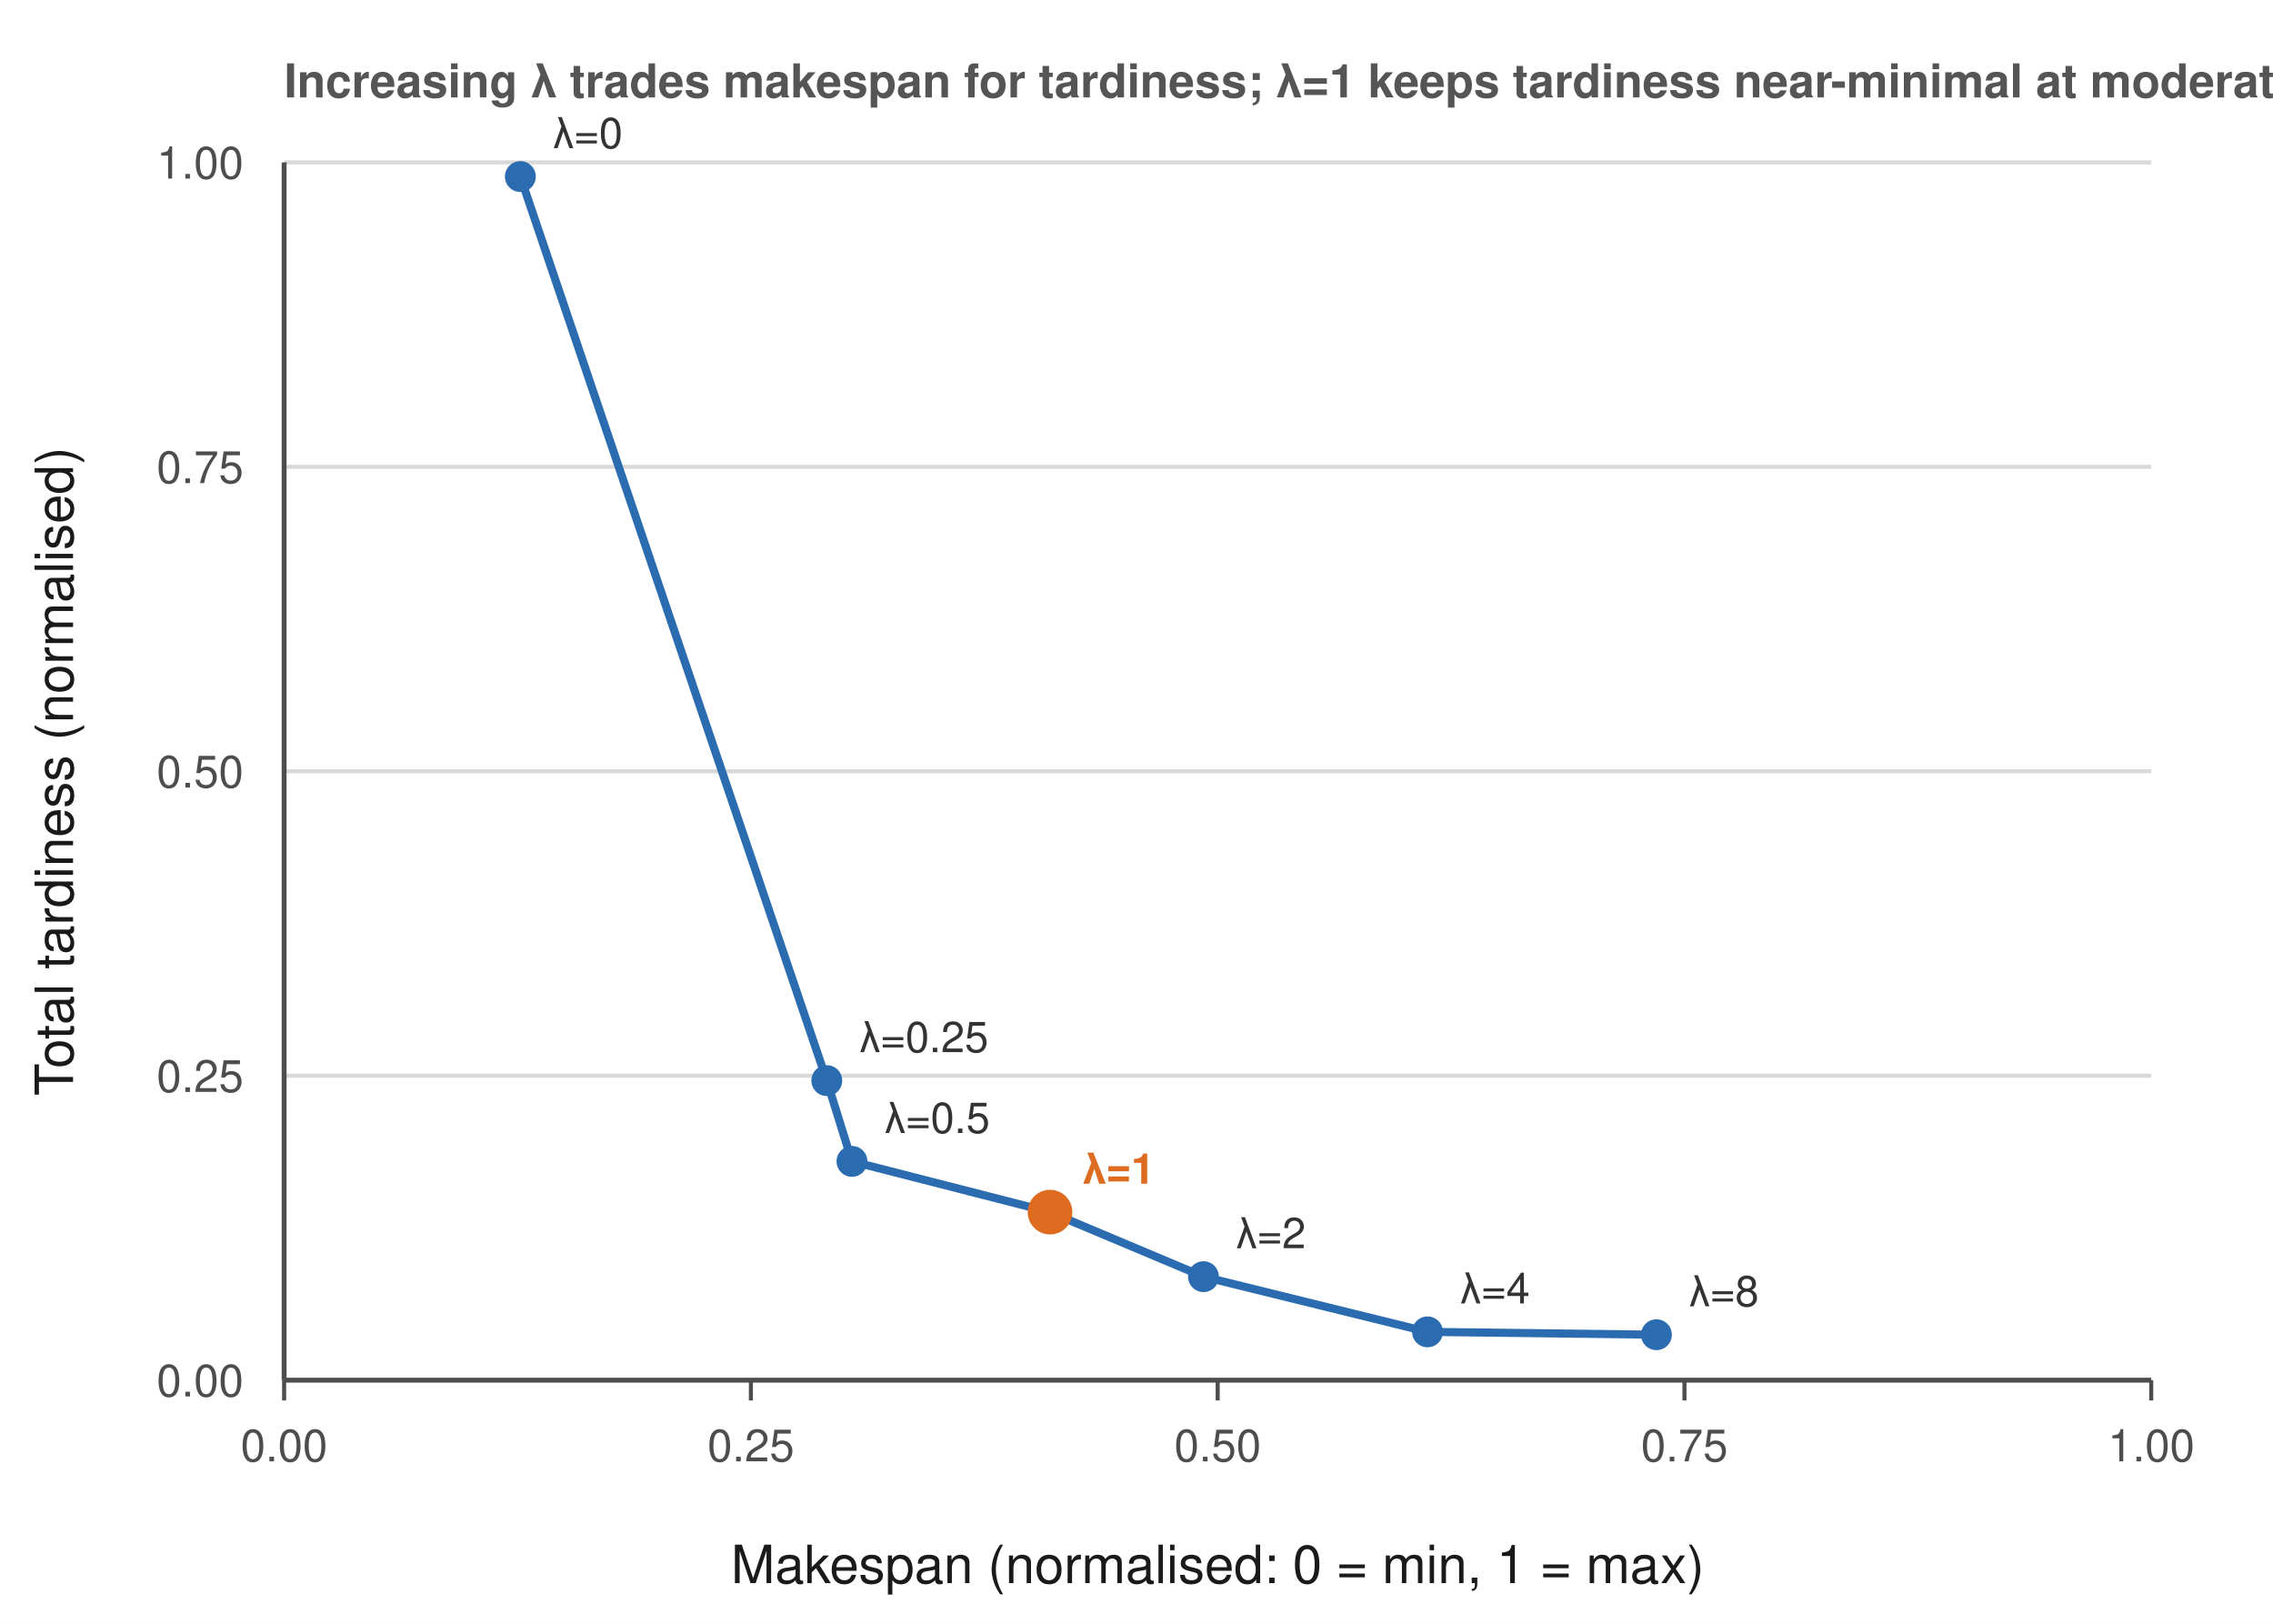
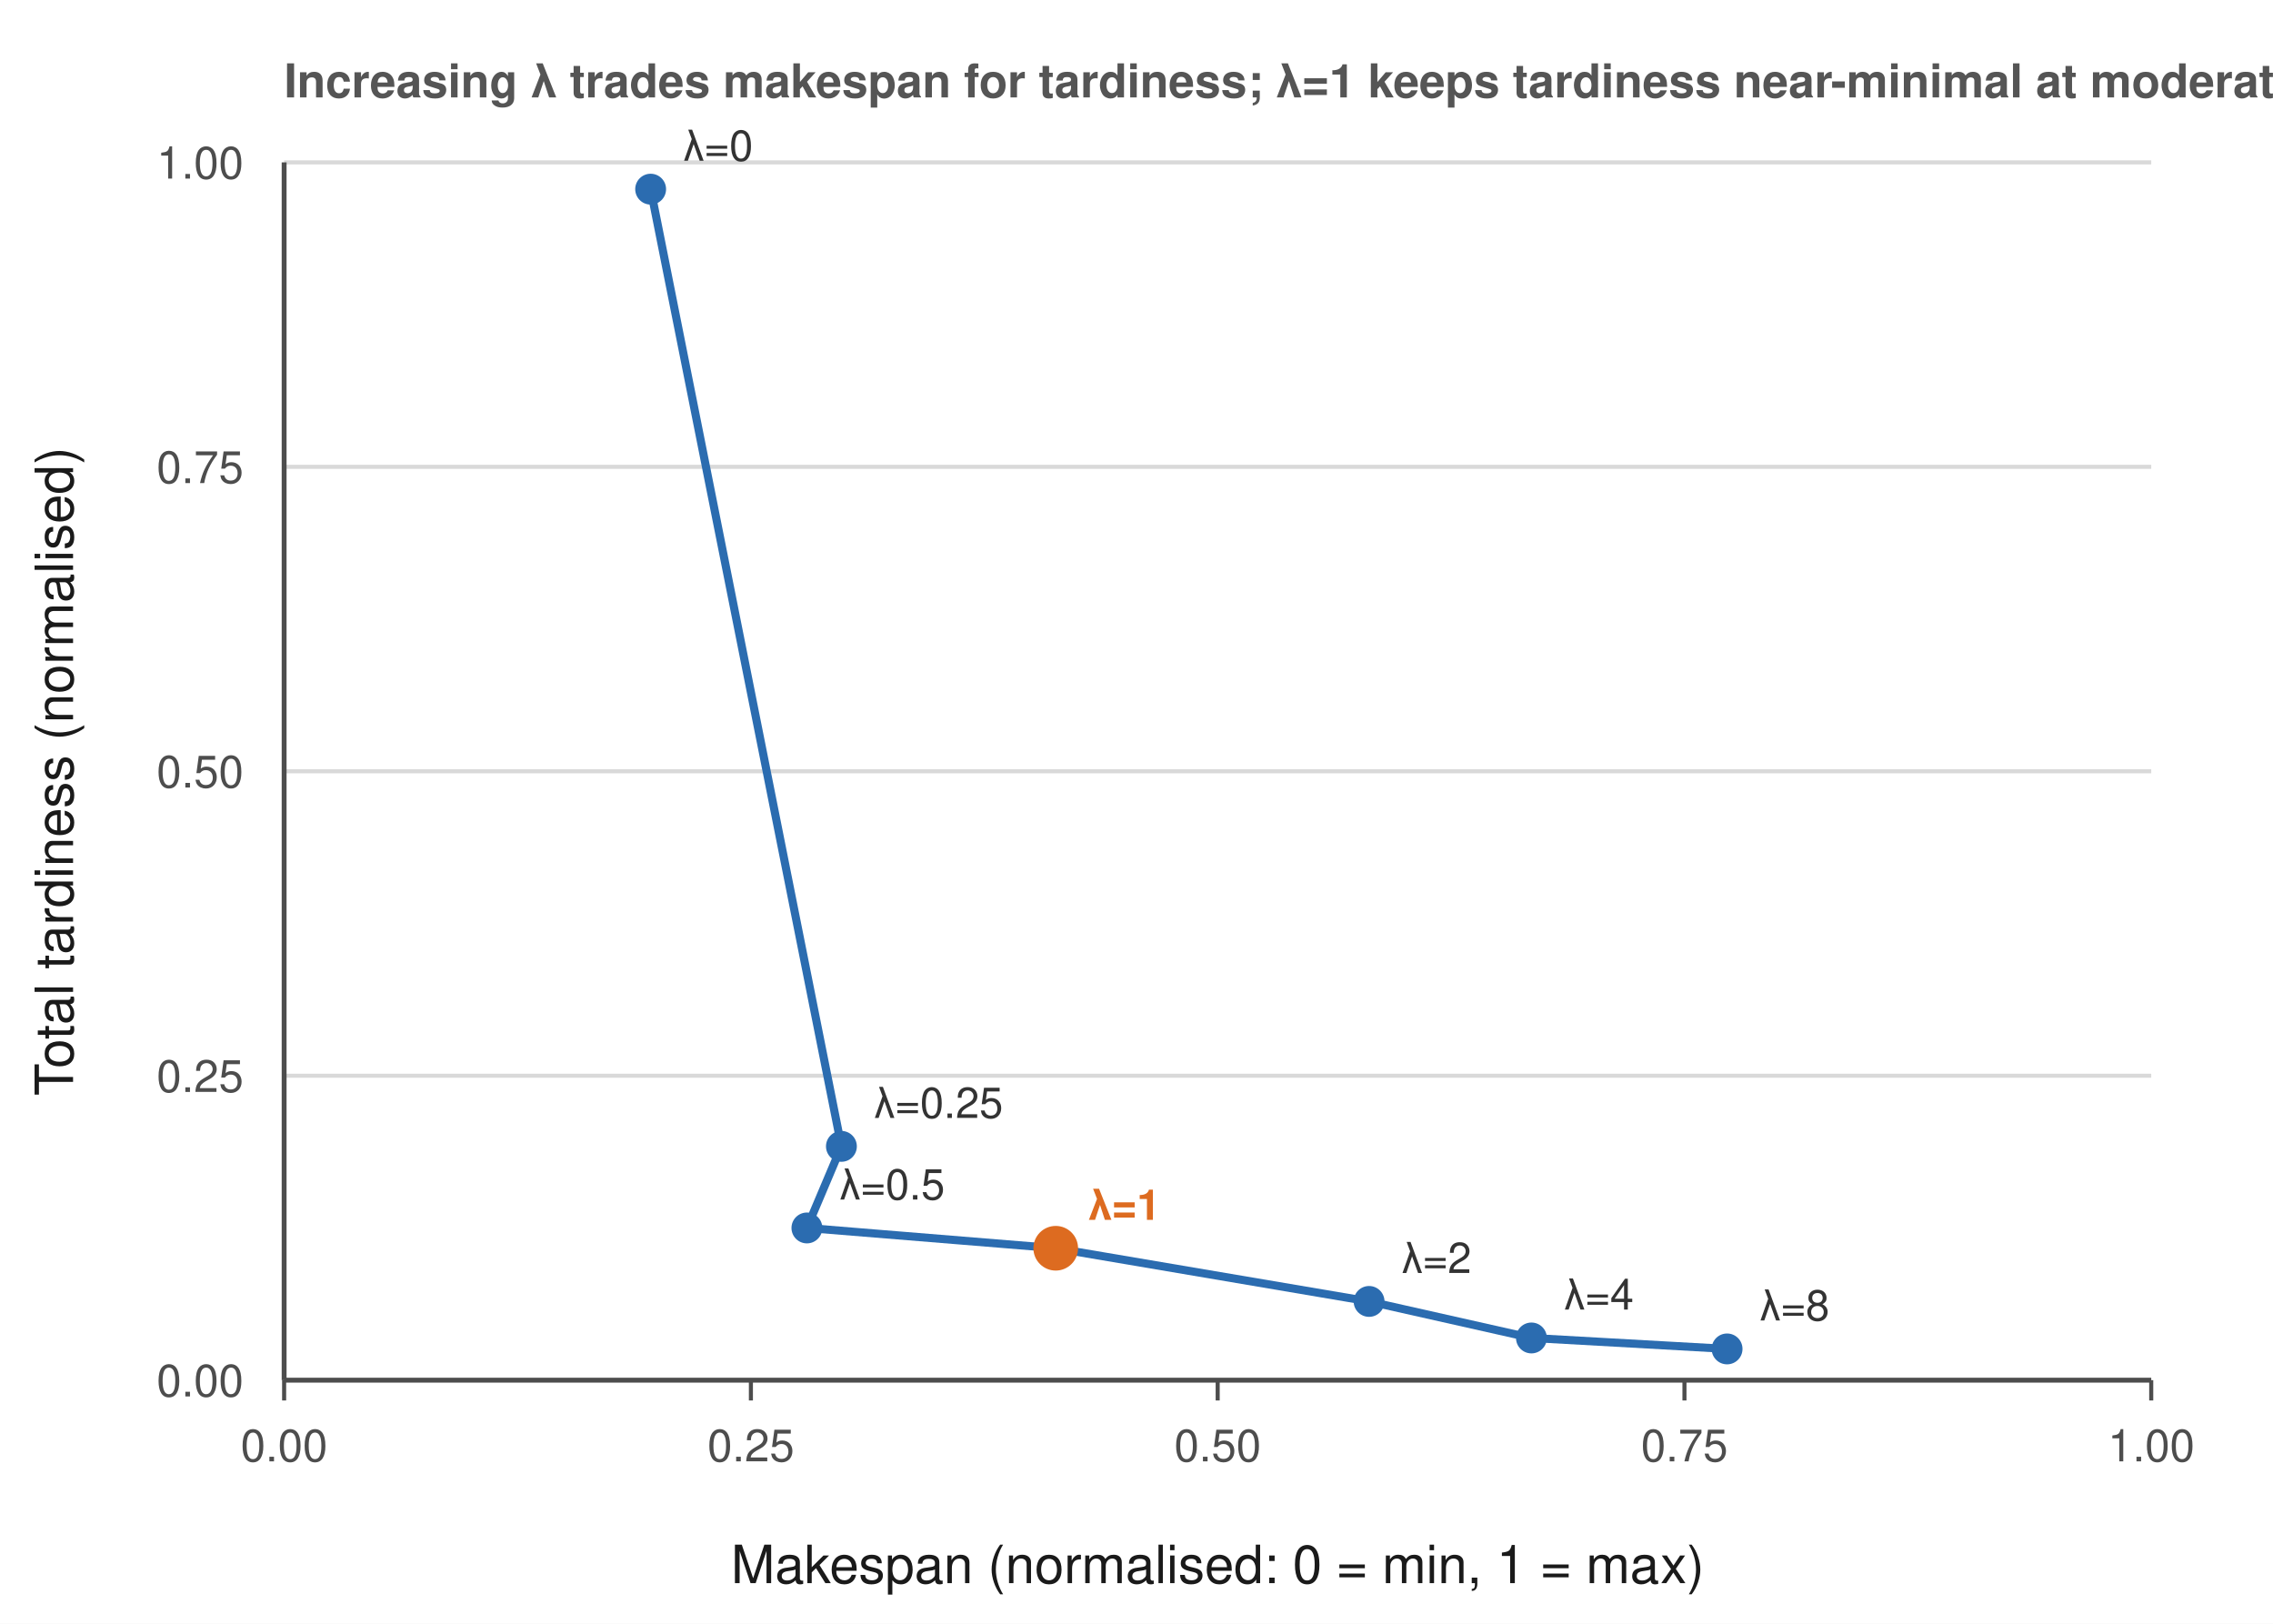
<svg xmlns="http://www.w3.org/2000/svg" width="560" height="400" viewBox="0 0 560 400" font-family="Helvetica, Arial, sans-serif">
  <rect width="560" height="400" fill="white" />
  <line x1="70.0" y1="340.0" x2="530.0" y2="340.0" stroke="#d9d9d9" stroke-width="1" />
  <text x="60.0" y="344.0" font-size="11" text-anchor="end" fill="#4d4d4d" font-weight="normal">0.00</text>
  <line x1="70.0" y1="340.0" x2="70.0" y2="345.0" stroke="#4d4d4d" stroke-width="1" />
  <text x="70.0" y="360.0" font-size="11" text-anchor="middle" fill="#4d4d4d" font-weight="normal">0.00</text>
  <line x1="70.0" y1="265.0" x2="530.0" y2="265.0" stroke="#d9d9d9" stroke-width="1" />
  <text x="60.0" y="269.0" font-size="11" text-anchor="end" fill="#4d4d4d" font-weight="normal">0.25</text>
  <line x1="185.0" y1="340.0" x2="185.0" y2="345.0" stroke="#4d4d4d" stroke-width="1" />
  <text x="185.0" y="360.0" font-size="11" text-anchor="middle" fill="#4d4d4d" font-weight="normal">0.25</text>
  <line x1="70.0" y1="190.0" x2="530.0" y2="190.0" stroke="#d9d9d9" stroke-width="1" />
  <text x="60.0" y="194.0" font-size="11" text-anchor="end" fill="#4d4d4d" font-weight="normal">0.50</text>
  <line x1="300.0" y1="340.0" x2="300.0" y2="345.0" stroke="#4d4d4d" stroke-width="1" />
  <text x="300.0" y="360.0" font-size="11" text-anchor="middle" fill="#4d4d4d" font-weight="normal">0.50</text>
  <line x1="70.0" y1="115.0" x2="530.0" y2="115.0" stroke="#d9d9d9" stroke-width="1" />
  <text x="60.0" y="119.0" font-size="11" text-anchor="end" fill="#4d4d4d" font-weight="normal">0.75</text>
  <line x1="415.0" y1="340.0" x2="415.0" y2="345.0" stroke="#4d4d4d" stroke-width="1" />
  <text x="415.0" y="360.0" font-size="11" text-anchor="middle" fill="#4d4d4d" font-weight="normal">0.75</text>
  <line x1="70.0" y1="40.0" x2="530.0" y2="40.0" stroke="#d9d9d9" stroke-width="1" />
  <text x="60.0" y="44.0" font-size="11" text-anchor="end" fill="#4d4d4d" font-weight="normal">1.00</text>
  <line x1="530.0" y1="340.0" x2="530.0" y2="345.0" stroke="#4d4d4d" stroke-width="1" />
  <text x="530.0" y="360.0" font-size="11" text-anchor="middle" fill="#4d4d4d" font-weight="normal">1.00</text>
  <line x1="70.0" y1="40.0" x2="70.0" y2="340.0" stroke="#4d4d4d" stroke-width="1.2" />
  <line x1="70.0" y1="340.0" x2="530.0" y2="340.0" stroke="#4d4d4d" stroke-width="1.2" />
  <text x="300.0" y="390.0" font-size="13" text-anchor="middle" fill="#1a1a1a" font-weight="normal">Makespan (normalised: 0 = min, 1 = max)</text>
  <text x="18.0" y="190.0" font-size="13" text-anchor="middle" fill="#1a1a1a" font-weight="normal" transform="rotate(-90 18 190.0)">Total tardiness (normalised)</text>
-   <polyline points="128.2,43.5 203.7,266.2 209.9,286.1 258.7,298.6 296.5,314.5 351.7,328.1 408.1,328.8" fill="none" stroke="#2b6cb0" stroke-width="2" />
-   <circle cx="128.2" cy="43.5" r="3.8" fill="#2b6cb0" />
-   <text x="136.2" y="36.5" font-size="10.5" text-anchor="start" fill="#333" font-weight="normal">λ=0</text>
-   <circle cx="203.7" cy="266.2" r="3.8" fill="#2b6cb0" />
-   <text x="211.7" y="259.2" font-size="10.5" text-anchor="start" fill="#333" font-weight="normal">λ=0.25</text>
-   <circle cx="209.9" cy="286.1" r="3.8" fill="#2b6cb0" />
-   <text x="217.9" y="279.1" font-size="10.5" text-anchor="start" fill="#333" font-weight="normal">λ=0.5</text>
-   <circle cx="258.7" cy="298.6" r="5.5" fill="#dd6b20" />
-   <text x="266.7" y="291.6" font-size="10.5" text-anchor="start" fill="#dd6b20" font-weight="bold">λ=1</text>
-   <circle cx="296.5" cy="314.5" r="3.8" fill="#2b6cb0" />
-   <text x="304.5" y="307.5" font-size="10.5" text-anchor="start" fill="#333" font-weight="normal">λ=2</text>
-   <circle cx="351.7" cy="328.1" r="3.8" fill="#2b6cb0" />
-   <text x="359.7" y="321.1" font-size="10.5" text-anchor="start" fill="#333" font-weight="normal">λ=4</text>
-   <circle cx="408.1" cy="328.8" r="3.8" fill="#2b6cb0" />
-   <text x="416.1" y="321.8" font-size="10.5" text-anchor="start" fill="#333" font-weight="normal">λ=8</text>
+   <polyline points="160.3,46.6 207.3,282.4 198.8,302.5 260.1,307.5 337.3,320.6 377.3,329.6 425.5,332.3" fill="none" stroke="#2b6cb0" stroke-width="2" />
+   <circle cx="160.3" cy="46.6" r="3.8" fill="#2b6cb0" />
+   <text x="168.3" y="39.6" font-size="10.5" text-anchor="start" fill="#333" font-weight="normal">λ=0</text>
+   <circle cx="207.3" cy="282.4" r="3.8" fill="#2b6cb0" />
+   <text x="215.3" y="275.4" font-size="10.5" text-anchor="start" fill="#333" font-weight="normal">λ=0.25</text>
+   <circle cx="198.8" cy="302.5" r="3.8" fill="#2b6cb0" />
+   <text x="206.8" y="295.5" font-size="10.5" text-anchor="start" fill="#333" font-weight="normal">λ=0.5</text>
+   <circle cx="260.1" cy="307.5" r="5.5" fill="#dd6b20" />
+   <text x="268.1" y="300.5" font-size="10.5" text-anchor="start" fill="#dd6b20" font-weight="bold">λ=1</text>
+   <circle cx="337.3" cy="320.6" r="3.8" fill="#2b6cb0" />
+   <text x="345.3" y="313.6" font-size="10.5" text-anchor="start" fill="#333" font-weight="normal">λ=2</text>
+   <circle cx="377.3" cy="329.6" r="3.8" fill="#2b6cb0" />
+   <text x="385.3" y="322.6" font-size="10.5" text-anchor="start" fill="#333" font-weight="normal">λ=4</text>
+   <circle cx="425.5" cy="332.3" r="3.8" fill="#2b6cb0" />
+   <text x="433.5" y="325.3" font-size="10.5" text-anchor="start" fill="#333" font-weight="normal">λ=8</text>
  <text x="70.0" y="24.0" font-size="11.5" text-anchor="start" fill="#555" font-weight="bold">Increasing λ trades makespan for tardiness; λ=1 keeps tardiness near-minimal at moderate makespan cost</text>
</svg>
